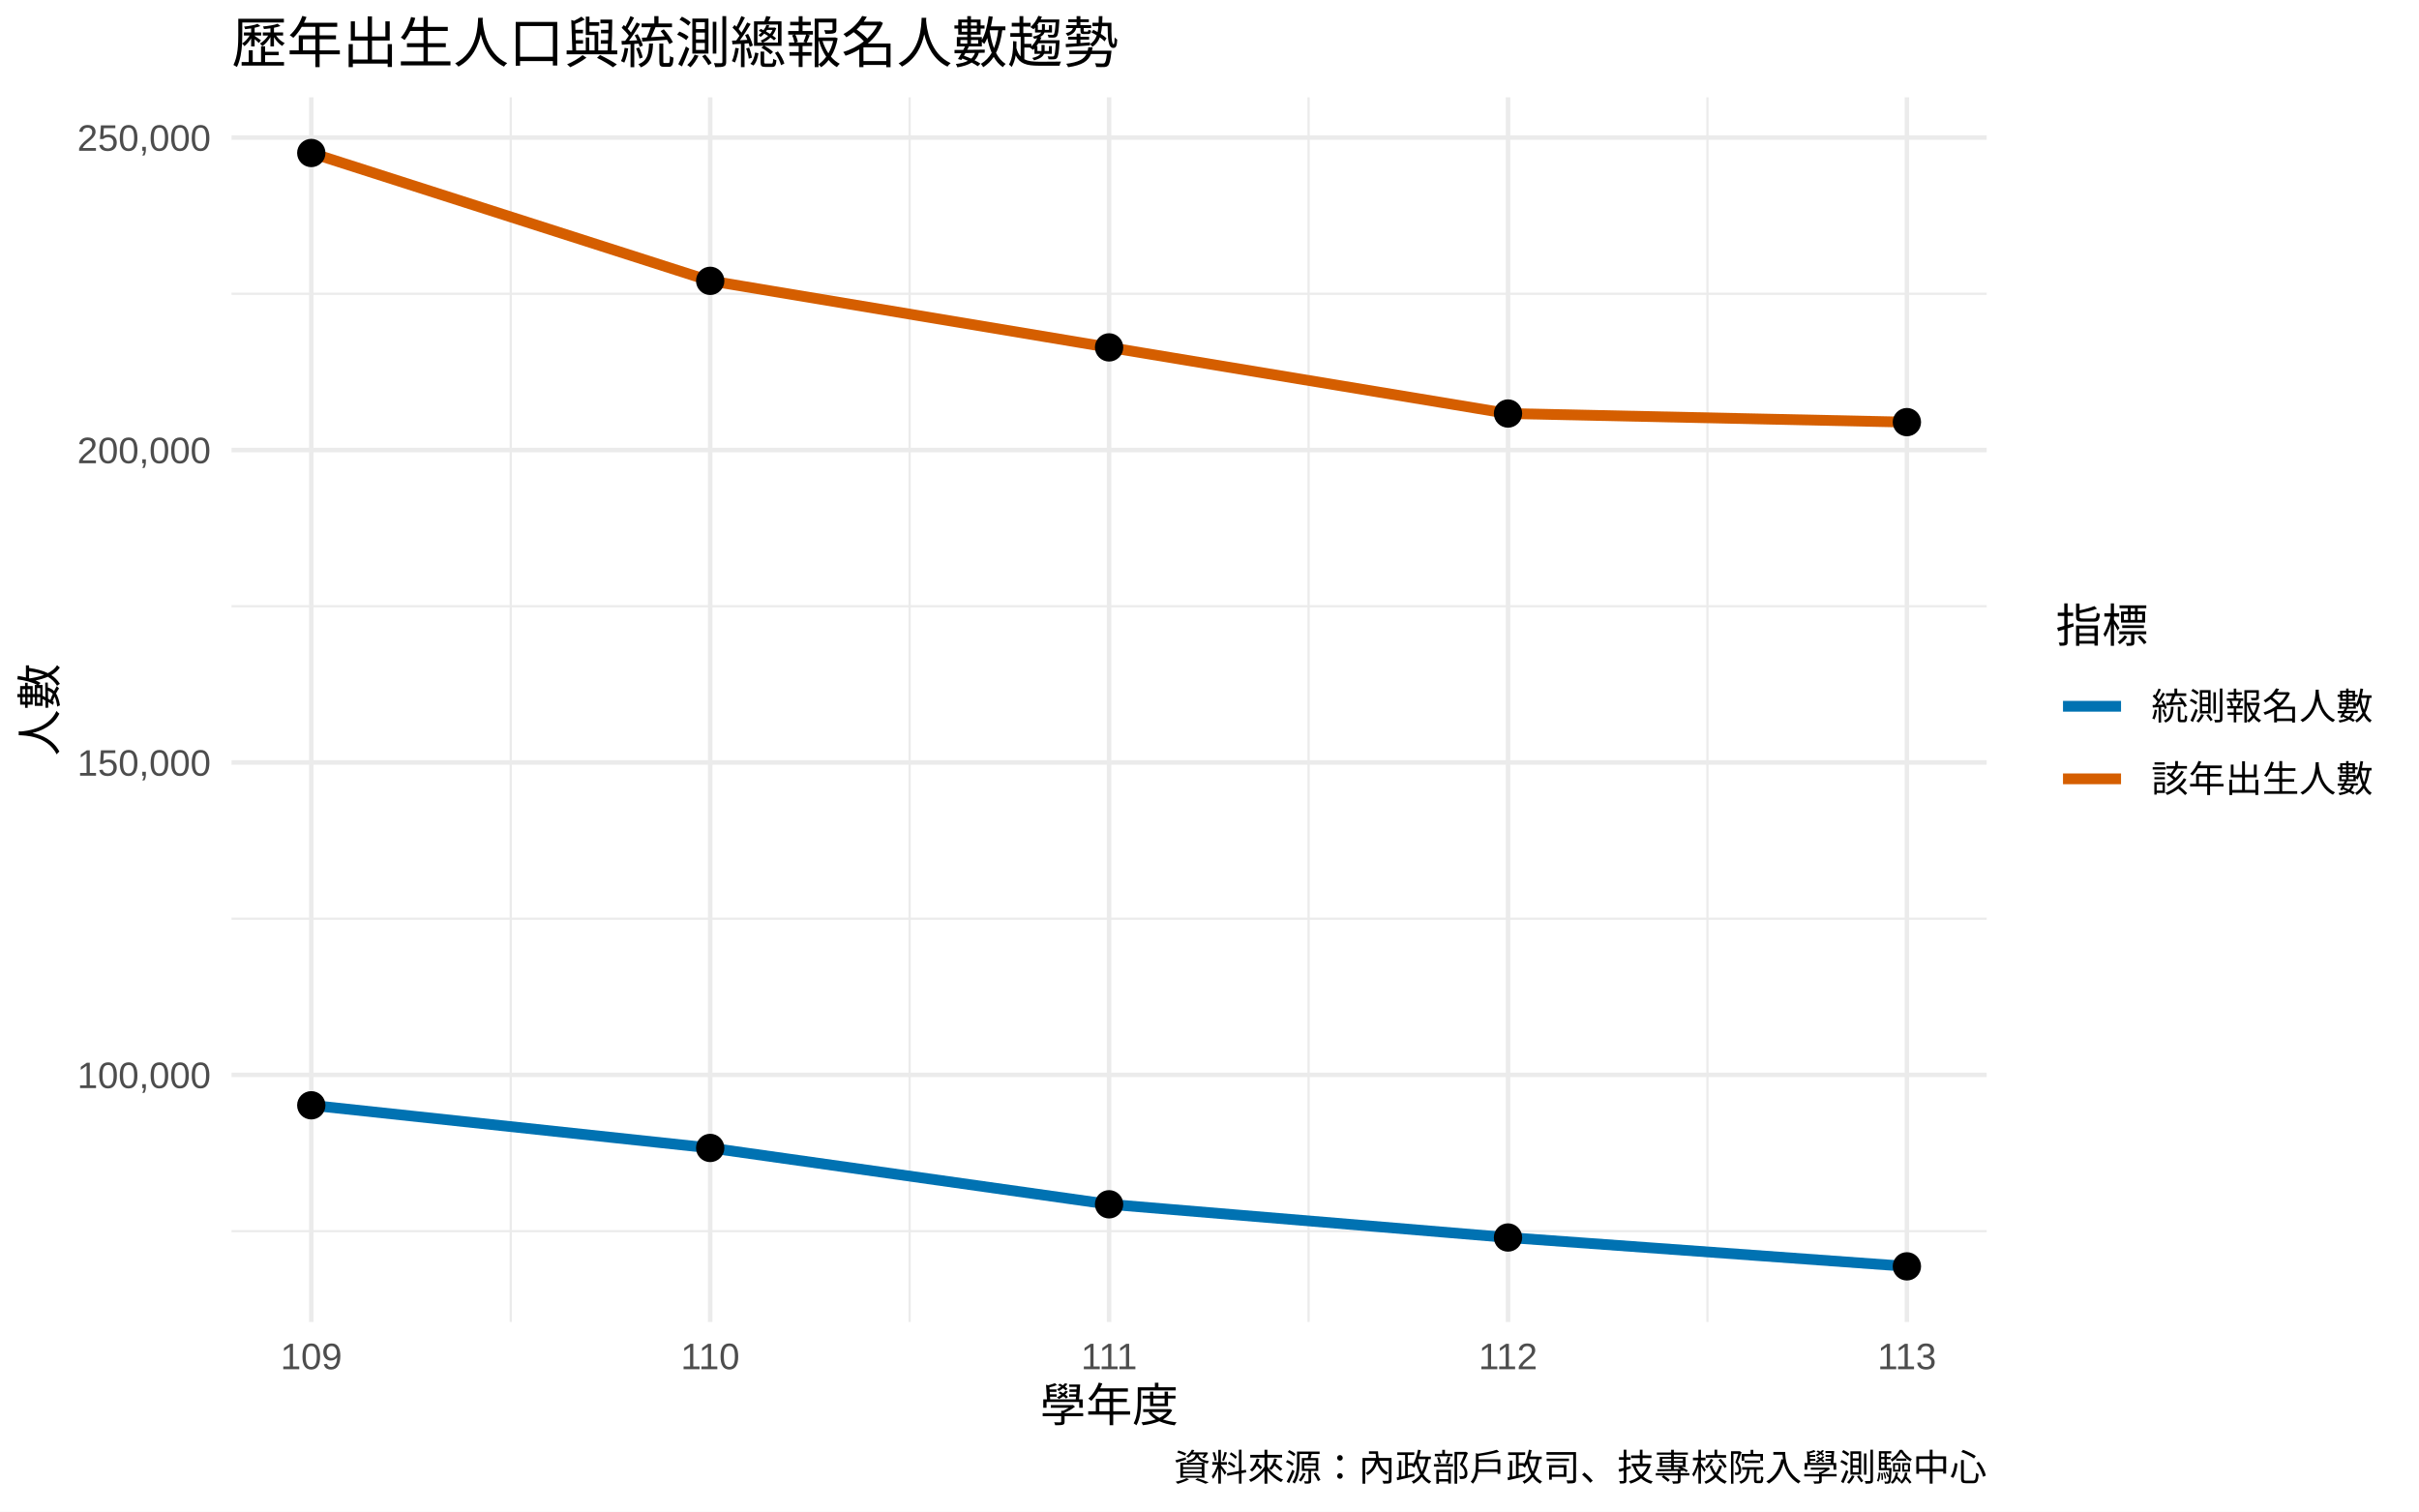
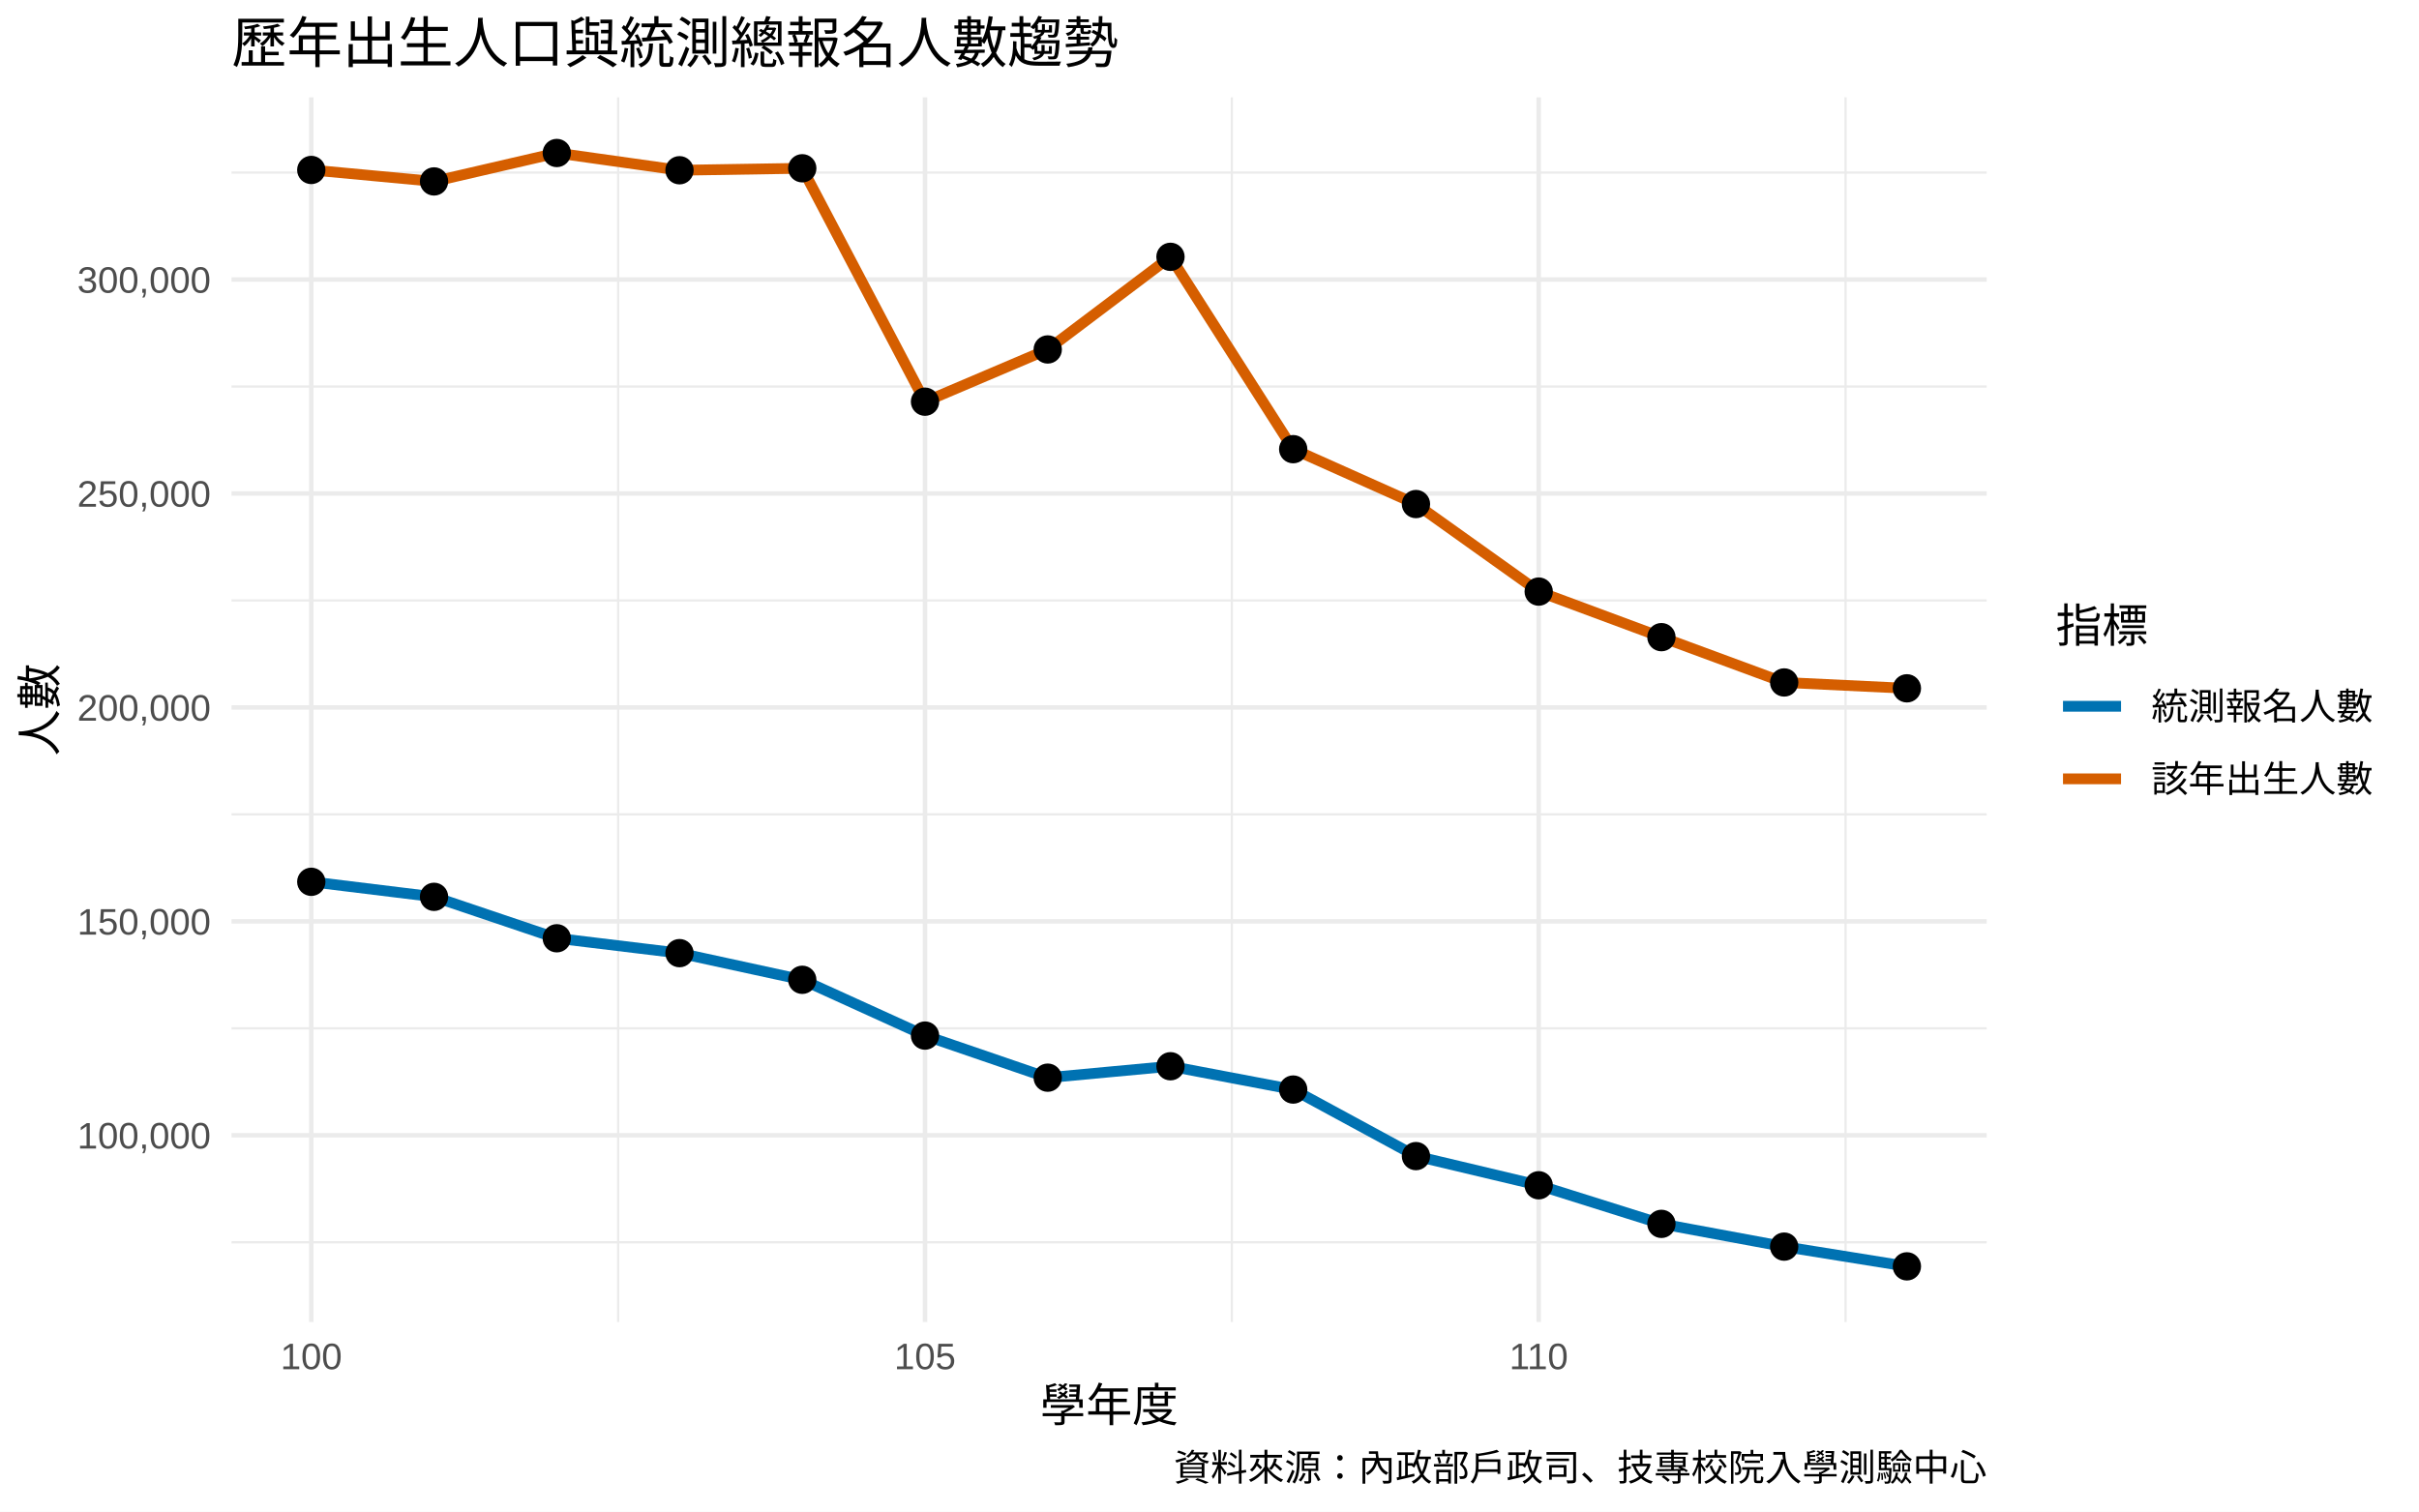
<svg xmlns="http://www.w3.org/2000/svg" width="576.00pt" height="360.00pt" viewBox="0 0 576.00 360.00">
  <g class="svglite">
    <defs>
      <style type="text/css">
    .svglite line, .svglite polyline, .svglite polygon, .svglite path, .svglite rect, .svglite circle {
      fill: none;
      stroke: #000000;
      stroke-linecap: round;
      stroke-linejoin: round;
      stroke-miterlimit: 10.00;
    }
    .svglite text {
      white-space: pre;
    }
    .svglite g.glyphgroup path {
      fill: inherit;
      stroke: none;
    }
  </style>
    </defs>
    <rect width="100%" height="100%" style="stroke: none; fill: #FFFFFF;" />
    <defs>
      <clipPath id="cpMC4wMHw1NzYuMDB8MC4wMHwzNjAuMDA=">
        <rect x="0.00" y="0.00" width="576.00" height="360.00" />
      </clipPath>
    </defs>
    <g clip-path="url(#cpMC4wMHw1NzYuMDB8MC4wMHwzNjAuMDA=)">
      <rect x="0.00" y="0.00" width="576.00" height="360.00" style="stroke-width: 1.07; stroke: none; fill: #FFFFFF;" />
    </g>
    <defs>
      <clipPath id="cpNTUuMTN8NDczLjA2fDIzLjE4fDMxNC44Nw==">
        <rect x="55.13" y="23.18" width="417.93" height="291.70" />
      </clipPath>
    </defs>
    <g clip-path="url(#cpNTUuMTN8NDczLjA2fDIzLjE4fDMxNC44Nw==)">
-       <polyline points="55.13,293.22 473.06,293.22 " style="stroke-width: 0.53; stroke: #EBEBEB; stroke-linecap: butt;" />
-       <polyline points="55.13,218.80 473.06,218.80 " style="stroke-width: 0.53; stroke: #EBEBEB; stroke-linecap: butt;" />
-       <polyline points="55.13,144.39 473.06,144.39 " style="stroke-width: 0.53; stroke: #EBEBEB; stroke-linecap: butt;" />
-       <polyline points="55.13,69.97 473.06,69.97 " style="stroke-width: 0.53; stroke: #EBEBEB; stroke-linecap: butt;" />
-       <polyline points="121.62,314.87 121.62,23.18 " style="stroke-width: 0.53; stroke: #EBEBEB; stroke-linecap: butt;" />
-       <polyline points="216.60,314.87 216.60,23.18 " style="stroke-width: 0.53; stroke: #EBEBEB; stroke-linecap: butt;" />
-       <polyline points="311.59,314.87 311.59,23.18 " style="stroke-width: 0.53; stroke: #EBEBEB; stroke-linecap: butt;" />
-       <polyline points="406.57,314.87 406.57,23.18 " style="stroke-width: 0.53; stroke: #EBEBEB; stroke-linecap: butt;" />
-       <polyline points="55.13,256.01 473.06,256.01 " style="stroke-width: 1.07; stroke: #EBEBEB; stroke-linecap: butt;" />
-       <polyline points="55.13,181.60 473.06,181.60 " style="stroke-width: 1.07; stroke: #EBEBEB; stroke-linecap: butt;" />
-       <polyline points="55.13,107.18 473.06,107.18 " style="stroke-width: 1.07; stroke: #EBEBEB; stroke-linecap: butt;" />
-       <polyline points="55.13,32.76 473.06,32.76 " style="stroke-width: 1.07; stroke: #EBEBEB; stroke-linecap: butt;" />
+       <polyline points="55.13,295.87 473.06,295.87 " style="stroke-width: 0.53; stroke: #EBEBEB; stroke-linecap: butt;" />
+       <polyline points="55.13,244.92 473.06,244.92 " style="stroke-width: 0.53; stroke: #EBEBEB; stroke-linecap: butt;" />
+       <polyline points="55.13,193.96 473.06,193.96 " style="stroke-width: 0.53; stroke: #EBEBEB; stroke-linecap: butt;" />
+       <polyline points="55.13,143.01 473.06,143.01 " style="stroke-width: 0.53; stroke: #EBEBEB; stroke-linecap: butt;" />
+       <polyline points="55.13,92.06 473.06,92.06 " style="stroke-width: 0.53; stroke: #EBEBEB; stroke-linecap: butt;" />
+       <polyline points="55.13,41.10 473.06,41.10 " style="stroke-width: 0.53; stroke: #EBEBEB; stroke-linecap: butt;" />
+       <polyline points="147.19,314.87 147.19,23.18 " style="stroke-width: 0.53; stroke: #EBEBEB; stroke-linecap: butt;" />
+       <polyline points="293.32,314.87 293.32,23.18 " style="stroke-width: 0.53; stroke: #EBEBEB; stroke-linecap: butt;" />
+       <polyline points="439.45,314.87 439.45,23.18 " style="stroke-width: 0.53; stroke: #EBEBEB; stroke-linecap: butt;" />
+       <polyline points="55.13,270.39 473.06,270.39 " style="stroke-width: 1.07; stroke: #EBEBEB; stroke-linecap: butt;" />
+       <polyline points="55.13,219.44 473.06,219.44 " style="stroke-width: 1.07; stroke: #EBEBEB; stroke-linecap: butt;" />
+       <polyline points="55.13,168.49 473.06,168.49 " style="stroke-width: 1.07; stroke: #EBEBEB; stroke-linecap: butt;" />
+       <polyline points="55.13,117.53 473.06,117.53 " style="stroke-width: 1.07; stroke: #EBEBEB; stroke-linecap: butt;" />
+       <polyline points="55.13,66.58 473.06,66.58 " style="stroke-width: 1.07; stroke: #EBEBEB; stroke-linecap: butt;" />
      <polyline points="74.12,314.87 74.12,23.18 " style="stroke-width: 1.07; stroke: #EBEBEB; stroke-linecap: butt;" />
-       <polyline points="169.11,314.87 169.11,23.18 " style="stroke-width: 1.07; stroke: #EBEBEB; stroke-linecap: butt;" />
-       <polyline points="264.09,314.87 264.09,23.18 " style="stroke-width: 1.07; stroke: #EBEBEB; stroke-linecap: butt;" />
-       <polyline points="359.08,314.87 359.08,23.18 " style="stroke-width: 1.07; stroke: #EBEBEB; stroke-linecap: butt;" />
-       <polyline points="454.06,314.87 454.06,23.18 " style="stroke-width: 1.07; stroke: #EBEBEB; stroke-linecap: butt;" />
-       <polyline points="74.12,36.44 169.11,66.89 264.09,82.74 359.08,98.49 454.06,100.54 " style="stroke-width: 2.56; stroke: #D55E00; stroke-linecap: butt;" />
-       <polyline points="74.12,263.25 169.11,273.41 264.09,286.83 359.08,294.74 454.06,301.61 " style="stroke-width: 2.56; stroke: #0072B2; stroke-linecap: butt;" />
-       <circle cx="74.12" cy="36.44" r="3.02" style="stroke-width: 0.71; fill: #000000;" />
-       <circle cx="169.11" cy="66.89" r="3.02" style="stroke-width: 0.71; fill: #000000;" />
-       <circle cx="264.09" cy="82.74" r="3.02" style="stroke-width: 0.71; fill: #000000;" />
-       <circle cx="359.08" cy="98.49" r="3.02" style="stroke-width: 0.71; fill: #000000;" />
-       <circle cx="454.06" cy="100.54" r="3.02" style="stroke-width: 0.71; fill: #000000;" />
-       <circle cx="74.12" cy="263.25" r="3.02" style="stroke-width: 0.71; fill: #000000;" />
-       <circle cx="169.11" cy="273.41" r="3.02" style="stroke-width: 0.71; fill: #000000;" />
-       <circle cx="264.09" cy="286.83" r="3.02" style="stroke-width: 0.71; fill: #000000;" />
-       <circle cx="359.08" cy="294.74" r="3.02" style="stroke-width: 0.71; fill: #000000;" />
+       <polyline points="220.26,314.87 220.26,23.18 " style="stroke-width: 1.07; stroke: #EBEBEB; stroke-linecap: butt;" />
+       <polyline points="366.39,314.87 366.39,23.18 " style="stroke-width: 1.07; stroke: #EBEBEB; stroke-linecap: butt;" />
+       <polyline points="74.12,40.48 103.35,43.21 132.58,36.44 161.80,40.55 191.03,40.08 220.26,95.67 249.48,83.23 278.71,61.17 307.93,106.98 337.16,120.05 366.39,140.90 395.61,151.75 424.84,162.54 454.06,163.94 " style="stroke-width: 2.56; stroke: #D55E00; stroke-linecap: butt;" />
+       <polyline points="74.12,210.02 103.35,213.60 132.58,223.47 161.80,227.01 191.03,233.36 220.26,246.65 249.48,256.67 278.71,253.95 307.93,259.50 337.16,275.35 366.39,282.30 395.61,291.49 424.84,296.91 454.06,301.61 " style="stroke-width: 2.56; stroke: #0072B2; stroke-linecap: butt;" />
+       <circle cx="74.12" cy="40.48" r="3.02" style="stroke-width: 0.71; fill: #000000;" />
+       <circle cx="103.35" cy="43.21" r="3.02" style="stroke-width: 0.71; fill: #000000;" />
+       <circle cx="132.58" cy="36.44" r="3.02" style="stroke-width: 0.71; fill: #000000;" />
+       <circle cx="161.80" cy="40.55" r="3.02" style="stroke-width: 0.71; fill: #000000;" />
+       <circle cx="191.03" cy="40.08" r="3.02" style="stroke-width: 0.71; fill: #000000;" />
+       <circle cx="220.26" cy="95.67" r="3.02" style="stroke-width: 0.71; fill: #000000;" />
+       <circle cx="249.48" cy="83.23" r="3.02" style="stroke-width: 0.71; fill: #000000;" />
+       <circle cx="278.71" cy="61.17" r="3.02" style="stroke-width: 0.71; fill: #000000;" />
+       <circle cx="307.93" cy="106.98" r="3.02" style="stroke-width: 0.71; fill: #000000;" />
+       <circle cx="337.16" cy="120.05" r="3.02" style="stroke-width: 0.71; fill: #000000;" />
+       <circle cx="366.39" cy="140.90" r="3.02" style="stroke-width: 0.71; fill: #000000;" />
+       <circle cx="395.61" cy="151.75" r="3.02" style="stroke-width: 0.71; fill: #000000;" />
+       <circle cx="424.84" cy="162.54" r="3.02" style="stroke-width: 0.71; fill: #000000;" />
+       <circle cx="454.06" cy="163.94" r="3.02" style="stroke-width: 0.71; fill: #000000;" />
+       <circle cx="74.12" cy="210.02" r="3.02" style="stroke-width: 0.71; fill: #000000;" />
+       <circle cx="103.35" cy="213.60" r="3.02" style="stroke-width: 0.71; fill: #000000;" />
+       <circle cx="132.58" cy="223.47" r="3.02" style="stroke-width: 0.71; fill: #000000;" />
+       <circle cx="161.80" cy="227.01" r="3.02" style="stroke-width: 0.71; fill: #000000;" />
+       <circle cx="191.03" cy="233.36" r="3.02" style="stroke-width: 0.71; fill: #000000;" />
+       <circle cx="220.26" cy="246.65" r="3.02" style="stroke-width: 0.71; fill: #000000;" />
+       <circle cx="249.48" cy="256.67" r="3.02" style="stroke-width: 0.71; fill: #000000;" />
+       <circle cx="278.71" cy="253.95" r="3.02" style="stroke-width: 0.71; fill: #000000;" />
+       <circle cx="307.93" cy="259.50" r="3.02" style="stroke-width: 0.71; fill: #000000;" />
+       <circle cx="337.16" cy="275.35" r="3.02" style="stroke-width: 0.71; fill: #000000;" />
+       <circle cx="366.39" cy="282.30" r="3.02" style="stroke-width: 0.71; fill: #000000;" />
+       <circle cx="395.61" cy="291.49" r="3.02" style="stroke-width: 0.71; fill: #000000;" />
+       <circle cx="424.84" cy="296.91" r="3.02" style="stroke-width: 0.71; fill: #000000;" />
      <circle cx="454.06" cy="301.61" r="3.02" style="stroke-width: 0.71; fill: #000000;" />
    </g>
    <g clip-path="url(#cpMC4wMHw1NzYuMDB8MC4wMHwzNjAuMDA=)">
-       <text x="50.20" y="259.16" text-anchor="end" style="font-size: 8.80px;fill: #4D4D4D; font-family: &quot;Arial&quot;;" textLength="31.78px" lengthAdjust="spacingAndGlyphs">100,000</text>
-       <text x="50.20" y="184.75" text-anchor="end" style="font-size: 8.80px;fill: #4D4D4D; font-family: &quot;Arial&quot;;" textLength="31.78px" lengthAdjust="spacingAndGlyphs">150,000</text>
-       <text x="50.20" y="110.33" text-anchor="end" style="font-size: 8.80px;fill: #4D4D4D; font-family: &quot;Arial&quot;;" textLength="31.78px" lengthAdjust="spacingAndGlyphs">200,000</text>
-       <text x="50.20" y="35.91" text-anchor="end" style="font-size: 8.80px;fill: #4D4D4D; font-family: &quot;Arial&quot;;" textLength="31.78px" lengthAdjust="spacingAndGlyphs">250,000</text>
-       <text x="74.12" y="326.11" text-anchor="middle" style="font-size: 8.80px;fill: #4D4D4D; font-family: &quot;Arial&quot;;" textLength="14.67px" lengthAdjust="spacingAndGlyphs">109</text>
-       <text x="169.11" y="326.11" text-anchor="middle" style="font-size: 8.80px;fill: #4D4D4D; font-family: &quot;Arial&quot;;" textLength="14.02px" lengthAdjust="spacingAndGlyphs">110</text>
-       <text x="264.09" y="326.11" text-anchor="middle" style="font-size: 8.80px;fill: #4D4D4D; font-family: &quot;Arial&quot;;" textLength="13.36px" lengthAdjust="spacingAndGlyphs">111</text>
-       <text x="359.08" y="326.11" text-anchor="middle" style="font-size: 8.80px;fill: #4D4D4D; font-family: &quot;Arial&quot;;" textLength="14.02px" lengthAdjust="spacingAndGlyphs">112</text>
-       <text x="454.06" y="326.11" text-anchor="middle" style="font-size: 8.80px;fill: #4D4D4D; font-family: &quot;Arial&quot;;" textLength="14.02px" lengthAdjust="spacingAndGlyphs">113</text>
+       <text x="50.20" y="273.54" text-anchor="end" style="font-size: 8.80px;fill: #4D4D4D; font-family: &quot;Arial&quot;;" textLength="31.78px" lengthAdjust="spacingAndGlyphs">100,000</text>
+       <text x="50.20" y="222.59" text-anchor="end" style="font-size: 8.80px;fill: #4D4D4D; font-family: &quot;Arial&quot;;" textLength="31.78px" lengthAdjust="spacingAndGlyphs">150,000</text>
+       <text x="50.20" y="171.64" text-anchor="end" style="font-size: 8.80px;fill: #4D4D4D; font-family: &quot;Arial&quot;;" textLength="31.78px" lengthAdjust="spacingAndGlyphs">200,000</text>
+       <text x="50.20" y="120.68" text-anchor="end" style="font-size: 8.80px;fill: #4D4D4D; font-family: &quot;Arial&quot;;" textLength="31.78px" lengthAdjust="spacingAndGlyphs">250,000</text>
+       <text x="50.20" y="69.73" text-anchor="end" style="font-size: 8.80px;fill: #4D4D4D; font-family: &quot;Arial&quot;;" textLength="31.78px" lengthAdjust="spacingAndGlyphs">300,000</text>
+       <text x="74.12" y="326.11" text-anchor="middle" style="font-size: 8.80px;fill: #4D4D4D; font-family: &quot;Arial&quot;;" textLength="14.67px" lengthAdjust="spacingAndGlyphs">100</text>
+       <text x="220.26" y="326.11" text-anchor="middle" style="font-size: 8.80px;fill: #4D4D4D; font-family: &quot;Arial&quot;;" textLength="14.67px" lengthAdjust="spacingAndGlyphs">105</text>
+       <text x="366.39" y="326.11" text-anchor="middle" style="font-size: 8.80px;fill: #4D4D4D; font-family: &quot;Arial&quot;;" textLength="14.02px" lengthAdjust="spacingAndGlyphs">110</text>
      <text x="264.09" y="338.57" text-anchor="middle" style="font-size: 11.00px; font-family: &quot;Arial&quot;;" textLength="33.00px" lengthAdjust="spacingAndGlyphs">學年度</text>
      <text transform="translate(13.36,169.03) rotate(-90)" text-anchor="middle" style="font-size: 11.00px; font-family: &quot;Arial&quot;;" textLength="22.00px" lengthAdjust="spacingAndGlyphs">人數</text>
      <text x="489.50" y="152.94" style="font-size: 11.00px; font-family: &quot;Arial&quot;;" textLength="22.00px" lengthAdjust="spacingAndGlyphs">指標</text>
      <line x1="491.23" y1="168.22" x2="505.05" y2="168.22" style="stroke-width: 2.56; stroke: #0072B2; stroke-linecap: butt;" />
      <line x1="491.23" y1="185.50" x2="505.05" y2="185.50" style="stroke-width: 2.56; stroke: #D55E00; stroke-linecap: butt;" />
      <text x="512.26" y="171.37" style="font-size: 8.80px; font-family: &quot;Arial&quot;;" textLength="52.78px" lengthAdjust="spacingAndGlyphs">統測報名人數</text>
      <text x="512.26" y="188.65" style="font-size: 8.80px; font-family: &quot;Arial&quot;;" textLength="52.78px" lengthAdjust="spacingAndGlyphs">該年出生人數</text>
      <text x="55.13" y="14.93" style="font-size: 13.20px; font-family: &quot;Arial&quot;;" textLength="211.00px" lengthAdjust="spacingAndGlyphs">歷年出生人口與統測總報名人數趨勢</text>
      <text x="473.06" y="352.67" text-anchor="end" style="font-size: 8.80px; font-family: &quot;Arial&quot;;" textLength="193.53px" lengthAdjust="spacingAndGlyphs">資料來源：內政部戶政司、技專校院入學測驗中心</text>
    </g>
  </g>
</svg>
